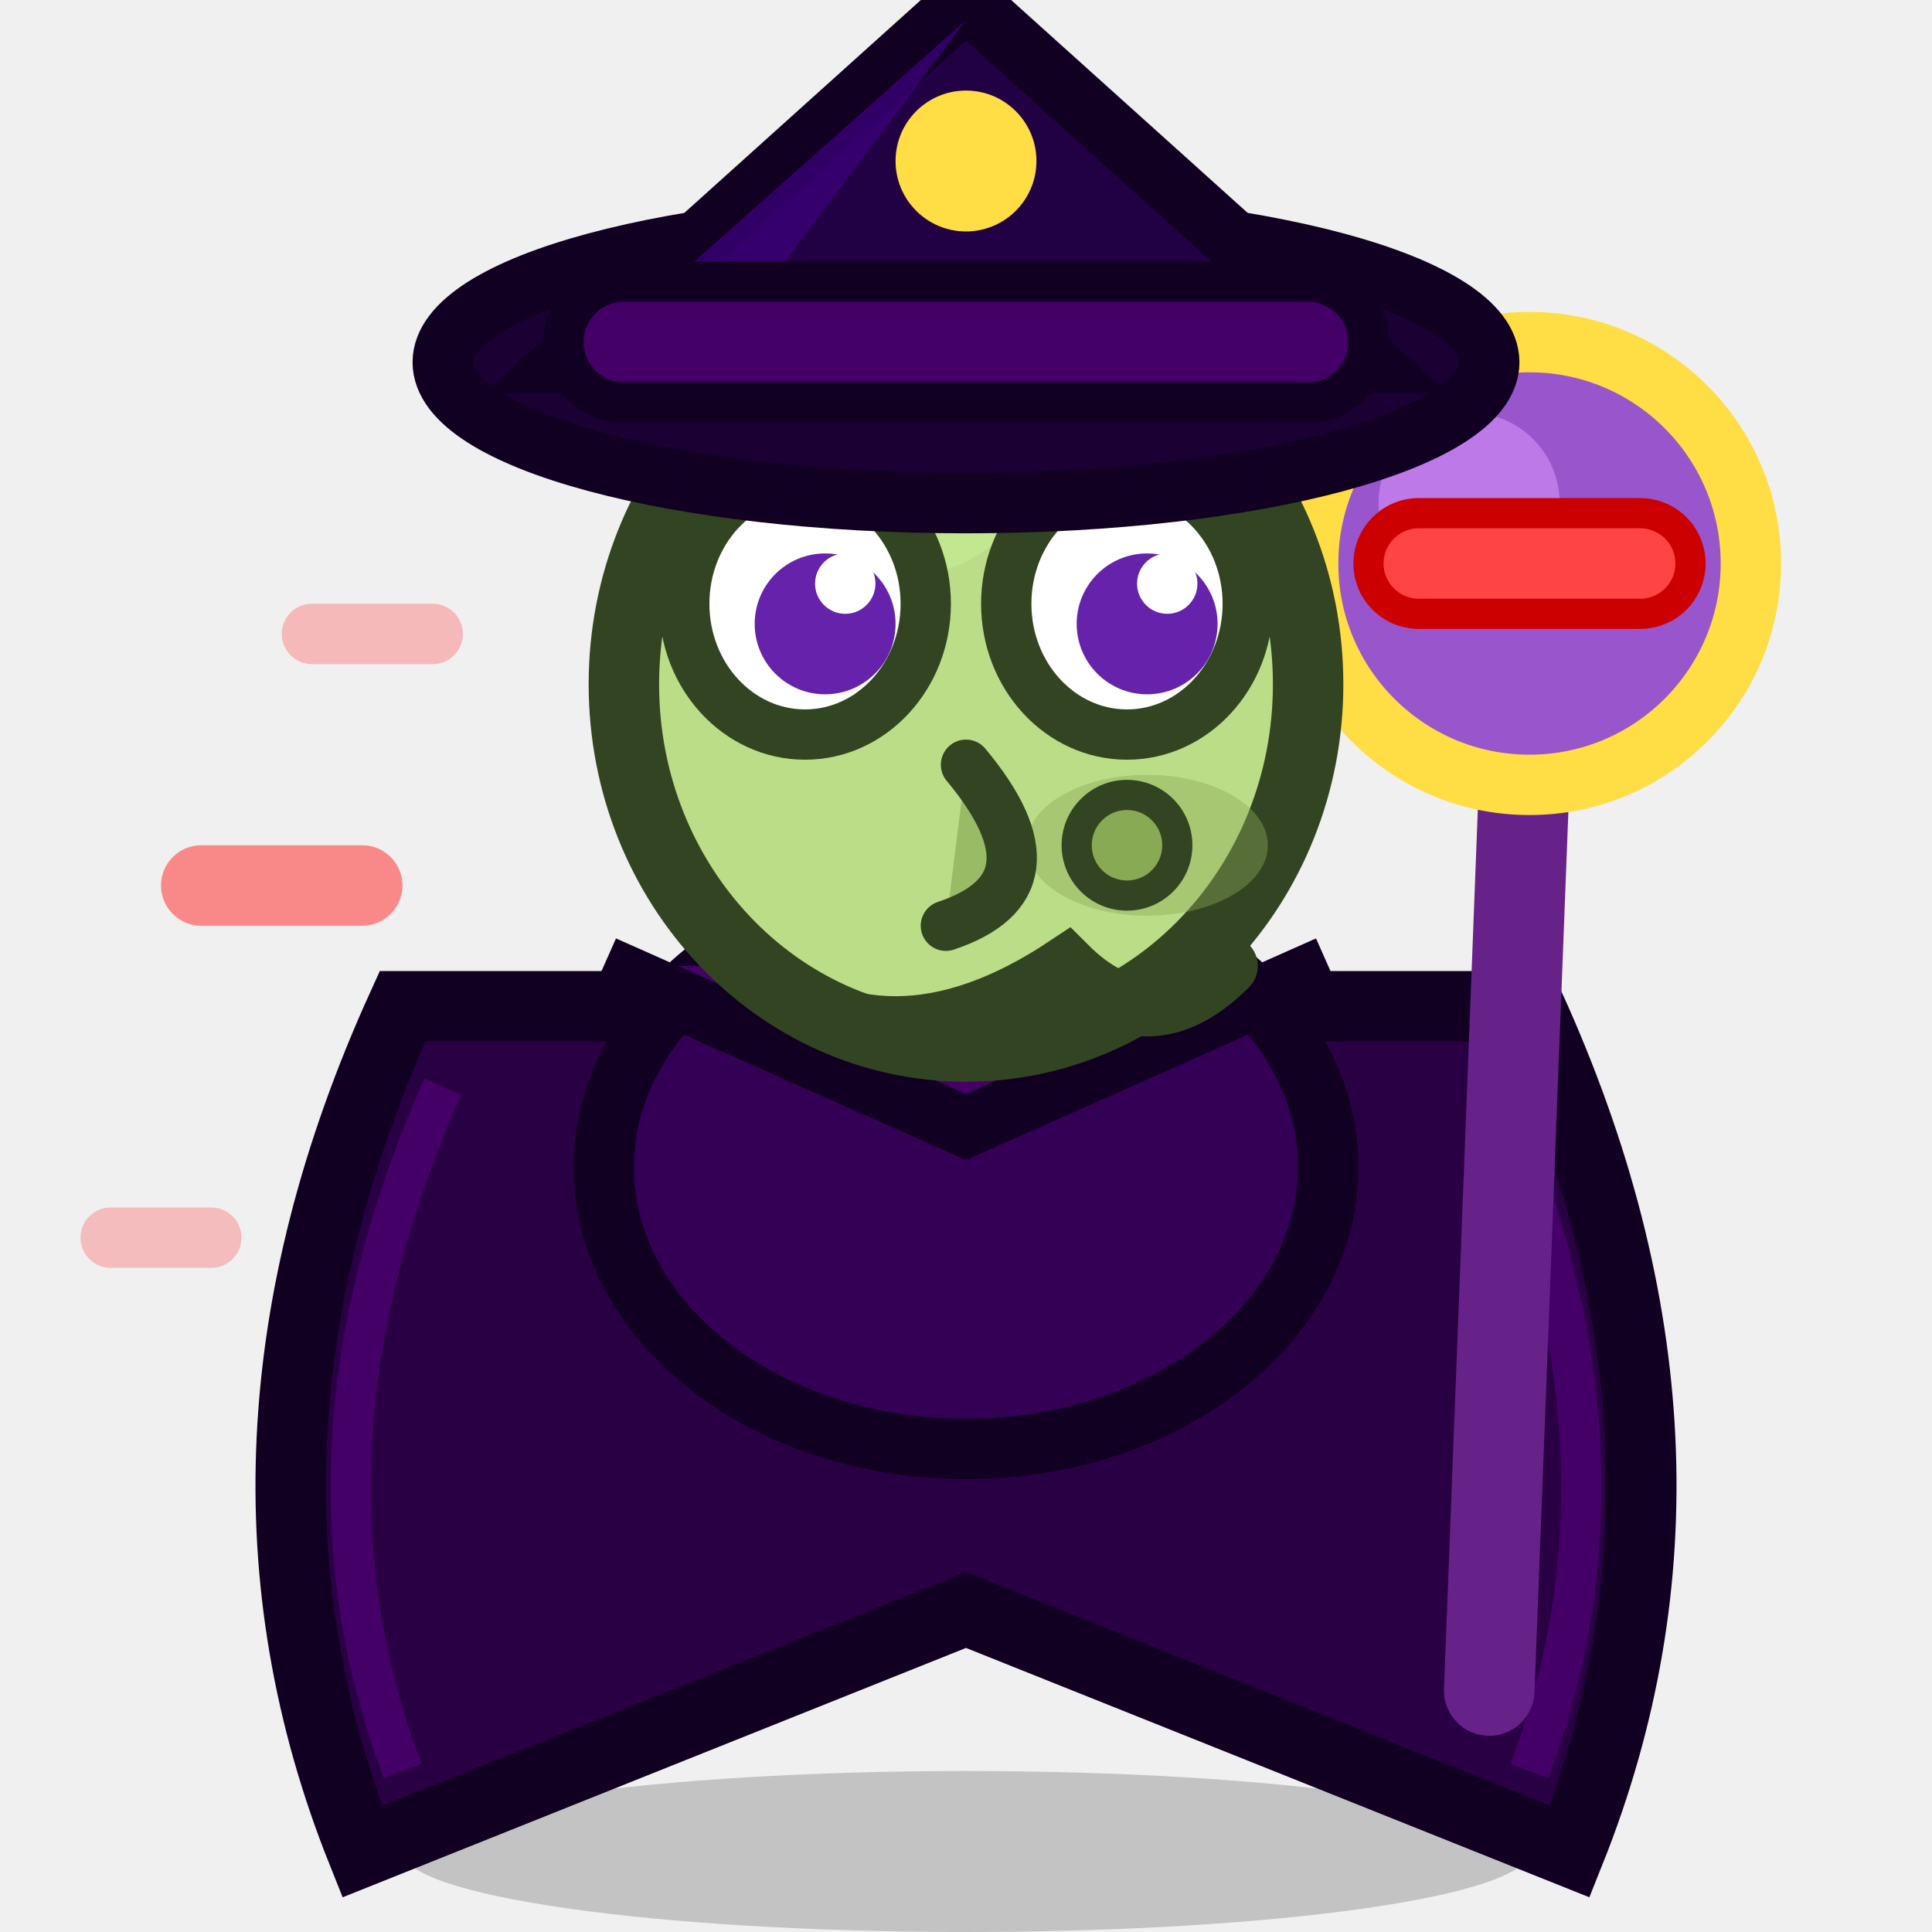
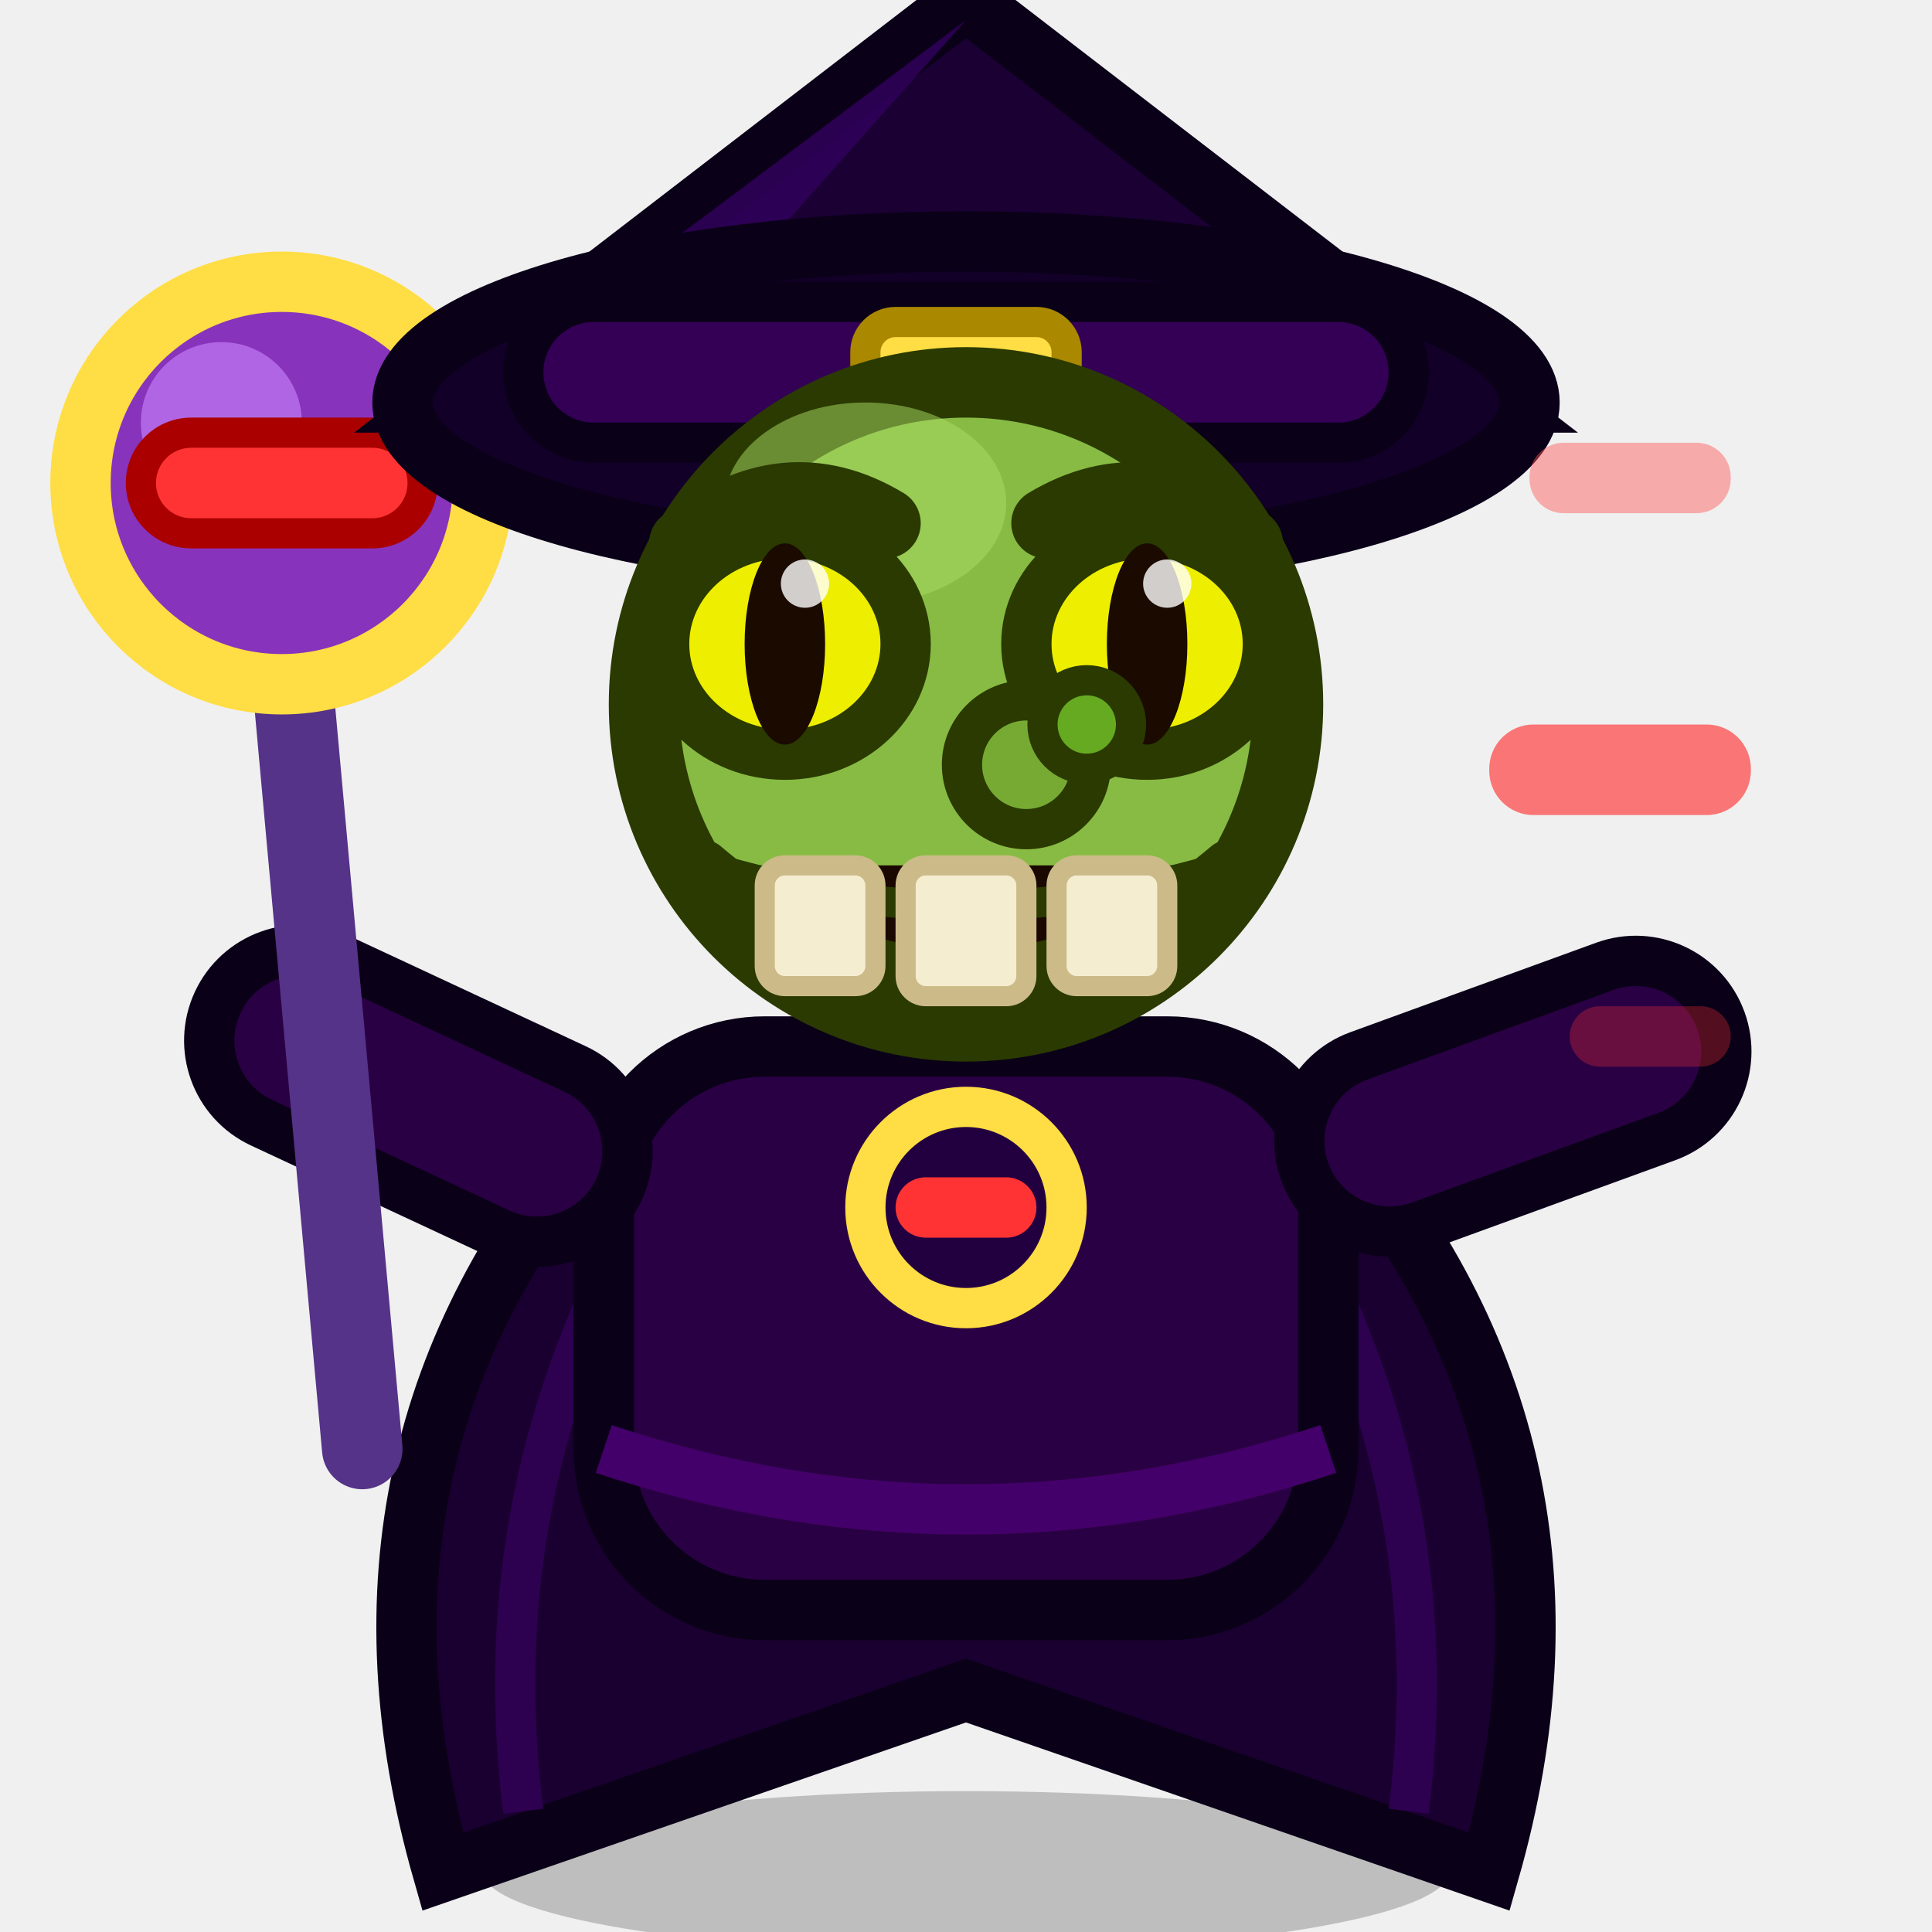
<svg xmlns="http://www.w3.org/2000/svg" viewBox="0 0 96 96">
-   <ellipse cx="48" cy="92" rx="28" ry="4" fill="#00000030" />
-   <path d="M20,50 Q10,72 18,92 L48,80 L78,92 Q86,72 76,50 Z" fill="#2A0044" stroke="#110022" stroke-width="3.5" />
-   <path d="M22,54 Q14,72 20,88" fill="none" stroke="#440066" stroke-width="2" />
-   <path d="M74,54 Q82,72 76,88" fill="none" stroke="#440066" stroke-width="2" />
-   <ellipse cx="48" cy="58" rx="18" ry="14" fill="#330055" stroke="#110022" stroke-width="3" />
-   <path d="M30,48 L48,56 L66,48" fill="#440066" stroke="#110022" stroke-width="3" />
-   <line x1="74" y1="84" x2="76" y2="32" stroke="#662288" stroke-width="4.5" stroke-linecap="round" />
-   <circle cx="76" cy="28" r="11" fill="#9955CC" stroke="#FFDD44" stroke-width="3" />
-   <circle cx="73" cy="25" r="4.5" fill="#DD99FF" opacity="0.52" />
-   <rect x="68" y="25.5" width="16" height="5" rx="2.5" fill="#FF4444" stroke="#CC0000" stroke-width="1.5" />
-   <ellipse cx="48" cy="34" rx="17" ry="18" fill="#BBDD88" stroke="#334422" stroke-width="3.5" />
-   <ellipse cx="43" cy="24" rx="8" ry="5" fill="#CCEE99" opacity="0.52" />
-   <ellipse cx="57" cy="42" rx="6" ry="3.5" fill="#8AAA55" opacity="0.42" />
-   <ellipse cx="40" cy="30" rx="6" ry="6.5" fill="white" stroke="#334422" stroke-width="2.5" />
-   <ellipse cx="56" cy="30" rx="6" ry="6.5" fill="white" stroke="#334422" stroke-width="2.5" />
-   <circle cx="41" cy="31" r="3.5" fill="#6622AA" />
-   <circle cx="57" cy="31" r="3.5" fill="#6622AA" />
-   <circle cx="42" cy="29" r="1.5" fill="white" />
-   <circle cx="58" cy="29" r="1.5" fill="white" />
-   <path d="M48,38 Q53,44 47,46" fill="#99BB66" stroke="#334422" stroke-width="2.5" stroke-linecap="round" />
-   <path d="M37,48 Q44,54 53,48 Q57,52 61,48" fill="none" stroke="#334422" stroke-width="3" stroke-linecap="round" />
-   <circle cx="56" cy="42" r="2.5" fill="#88AA55" stroke="#334422" stroke-width="1.5" />
-   <ellipse cx="48" cy="18" rx="26" ry="7" fill="#1A0033" stroke="#110022" stroke-width="3" />
-   <polygon points="48,0 28,18 68,18" fill="#220044" stroke="#110022" stroke-width="3" />
-   <polygon points="48,1 30,17 36,17" fill="#3A0077" opacity="0.80" />
-   <rect x="28" y="14" width="40" height="6" rx="3" fill="#440066" stroke="#110022" stroke-width="2" />
-   <circle cx="48" cy="8" r="3.5" fill="#FFDD44" />
-   <rect x="8" y="42" width="12" height="4" rx="2" fill="#FF4444" opacity="0.6" />
-   <rect x="14" y="30" width="9" height="3" rx="1.5" fill="#FF6666" opacity="0.4" />
-   <rect x="4" y="60" width="8" height="3" rx="1.5" fill="#FF4444" opacity="0.3" />
+   <ellipse cx="48" cy="93" rx="24" ry="4" fill="#00000035" />
+   <path d="M30,56 Q16,72 22,93 L48,84 L74,93 Q80,72 66,56 Z" fill="#1A0030" stroke="#0A0018" stroke-width="3" />
+   <path d="M32,60 Q24,74 26,90" fill="none" stroke="#2D0050" stroke-width="2" />
+   <path d="M64,60 Q72,74 70,90" fill="none" stroke="#2D0050" stroke-width="2" />
+   <rect x="30" y="52" width="36" height="28" rx="8" fill="#2A0044" stroke="#0A0018" stroke-width="3" />
+   <path d="M30,72 Q48,78 66,72" fill="none" stroke="#44006A" stroke-width="2.5" />
+   <circle cx="48" cy="60" r="5" fill="#220040" stroke="#FFDD44" stroke-width="2" />
+   <rect x="44.5" y="58.5" width="7" height="3" rx="1.5" fill="#FF3333" />
+   <rect x="10" y="50" width="22" height="9" rx="4.5" fill="#2A0044" stroke="#0A0018" stroke-width="2.5" transform="rotate(25 21 54)" />
+   <rect x="64" y="50" width="22" height="9" rx="4.5" fill="#2A0044" stroke="#0A0018" stroke-width="2.5" transform="rotate(-20 75 54)" />
+   <line x1="18" y1="72" x2="14" y2="28" stroke="#553388" stroke-width="4" stroke-linecap="round" />
+   <circle cx="14" cy="24" r="10" fill="#8833BB" stroke="#FFDD44" stroke-width="3" />
+   <circle cx="11" cy="21" r="4" fill="#CC88FF" opacity="0.6" />
+   <rect x="7" y="21.5" width="14" height="5" rx="2.5" fill="#FF3333" stroke="#AA0000" stroke-width="1.5" />
+   <polygon points="48,0 22,20 74,20" fill="#1A0033" stroke="#0A0018" stroke-width="3" />
+   <polygon points="48,1 24,19 32,19" fill="#2E0058" opacity="0.9" />
+   <ellipse cx="48" cy="20" rx="28" ry="8" fill="#120028" stroke="#0A0018" stroke-width="3" />
+   <rect x="26" y="15" width="44" height="7" rx="3.5" fill="#330055" stroke="#0A0018" stroke-width="2" />
+   <rect x="43" y="16" width="10" height="5" rx="1.5" fill="#FFDD44" stroke="#AA8800" stroke-width="1.5" />
+   <rect x="45.5" y="17.5" width="5" height="2" rx="1" fill="#AA8800" />
+   <circle cx="48" cy="35" r="16" fill="#88BB44" stroke="#2A3A00" stroke-width="3.5" />
+   <ellipse cx="43" cy="25" rx="7" ry="5" fill="#AADD66" opacity="0.5" />
+   <path d="M34,27 Q39,23 44,26" fill="none" stroke="#2A3A00" stroke-width="3.5" stroke-linecap="round" />
+   <path d="M52,26 Q57,23 62,27" fill="none" stroke="#2A3A00" stroke-width="3.5" stroke-linecap="round" />
+   <ellipse cx="39" cy="32" rx="6" ry="5.5" fill="#EEEE00" stroke="#2A3A00" stroke-width="2.5" />
+   <ellipse cx="57" cy="32" rx="6" ry="5.5" fill="#EEEE00" stroke="#2A3A00" stroke-width="2.5" />
+   <ellipse cx="39" cy="32" rx="2" ry="5" fill="#1A0A00" />
+   <ellipse cx="57" cy="32" rx="2" ry="5" fill="#1A0A00" />
+   <circle cx="40" cy="29" r="1.2" fill="white" opacity="0.8" />
+   <circle cx="58" cy="29" r="1.2" fill="white" opacity="0.8" />
+   <circle cx="51" cy="38" r="3.2" fill="#77AA33" stroke="#2A3A00" stroke-width="2" />
+   <circle cx="52.5" cy="37" r="1" fill="#99CC55" />
+   <path d="M35,43 Q48,54 61,43" fill="#1A0800" stroke="#2A3A00" stroke-width="2.5" stroke-linecap="round" />
+   <path d="M35,43 Q48,47 61,43" fill="none" stroke="#2A3A00" stroke-width="1.5" />
+   <rect x="38" y="43" width="5.5" height="6" rx="1" fill="#F5EDD0" stroke="#CCBB88" stroke-width="1" />
+   <rect x="45" y="43" width="6" height="6.5" rx="1" fill="#F5EDD0" stroke="#CCBB88" stroke-width="1" />
+   <rect x="52.5" y="43" width="5.5" height="6" rx="1" fill="#F5EDD0" stroke="#CCBB88" stroke-width="1" />
+   <circle cx="54" cy="36" r="2.2" fill="#66AA22" stroke="#2A3A00" stroke-width="1.5" />
+   <rect x="74" y="36" width="13" height="4.5" rx="2.2" fill="#FF3333" opacity="0.65" />
+   <rect x="76" y="22" width="10" height="3.5" rx="1.7" fill="#FF5555" opacity="0.45" />
+   <rect x="78" y="50" width="8" height="3" rx="1.5" fill="#FF3333" opacity="0.30" />
</svg>
